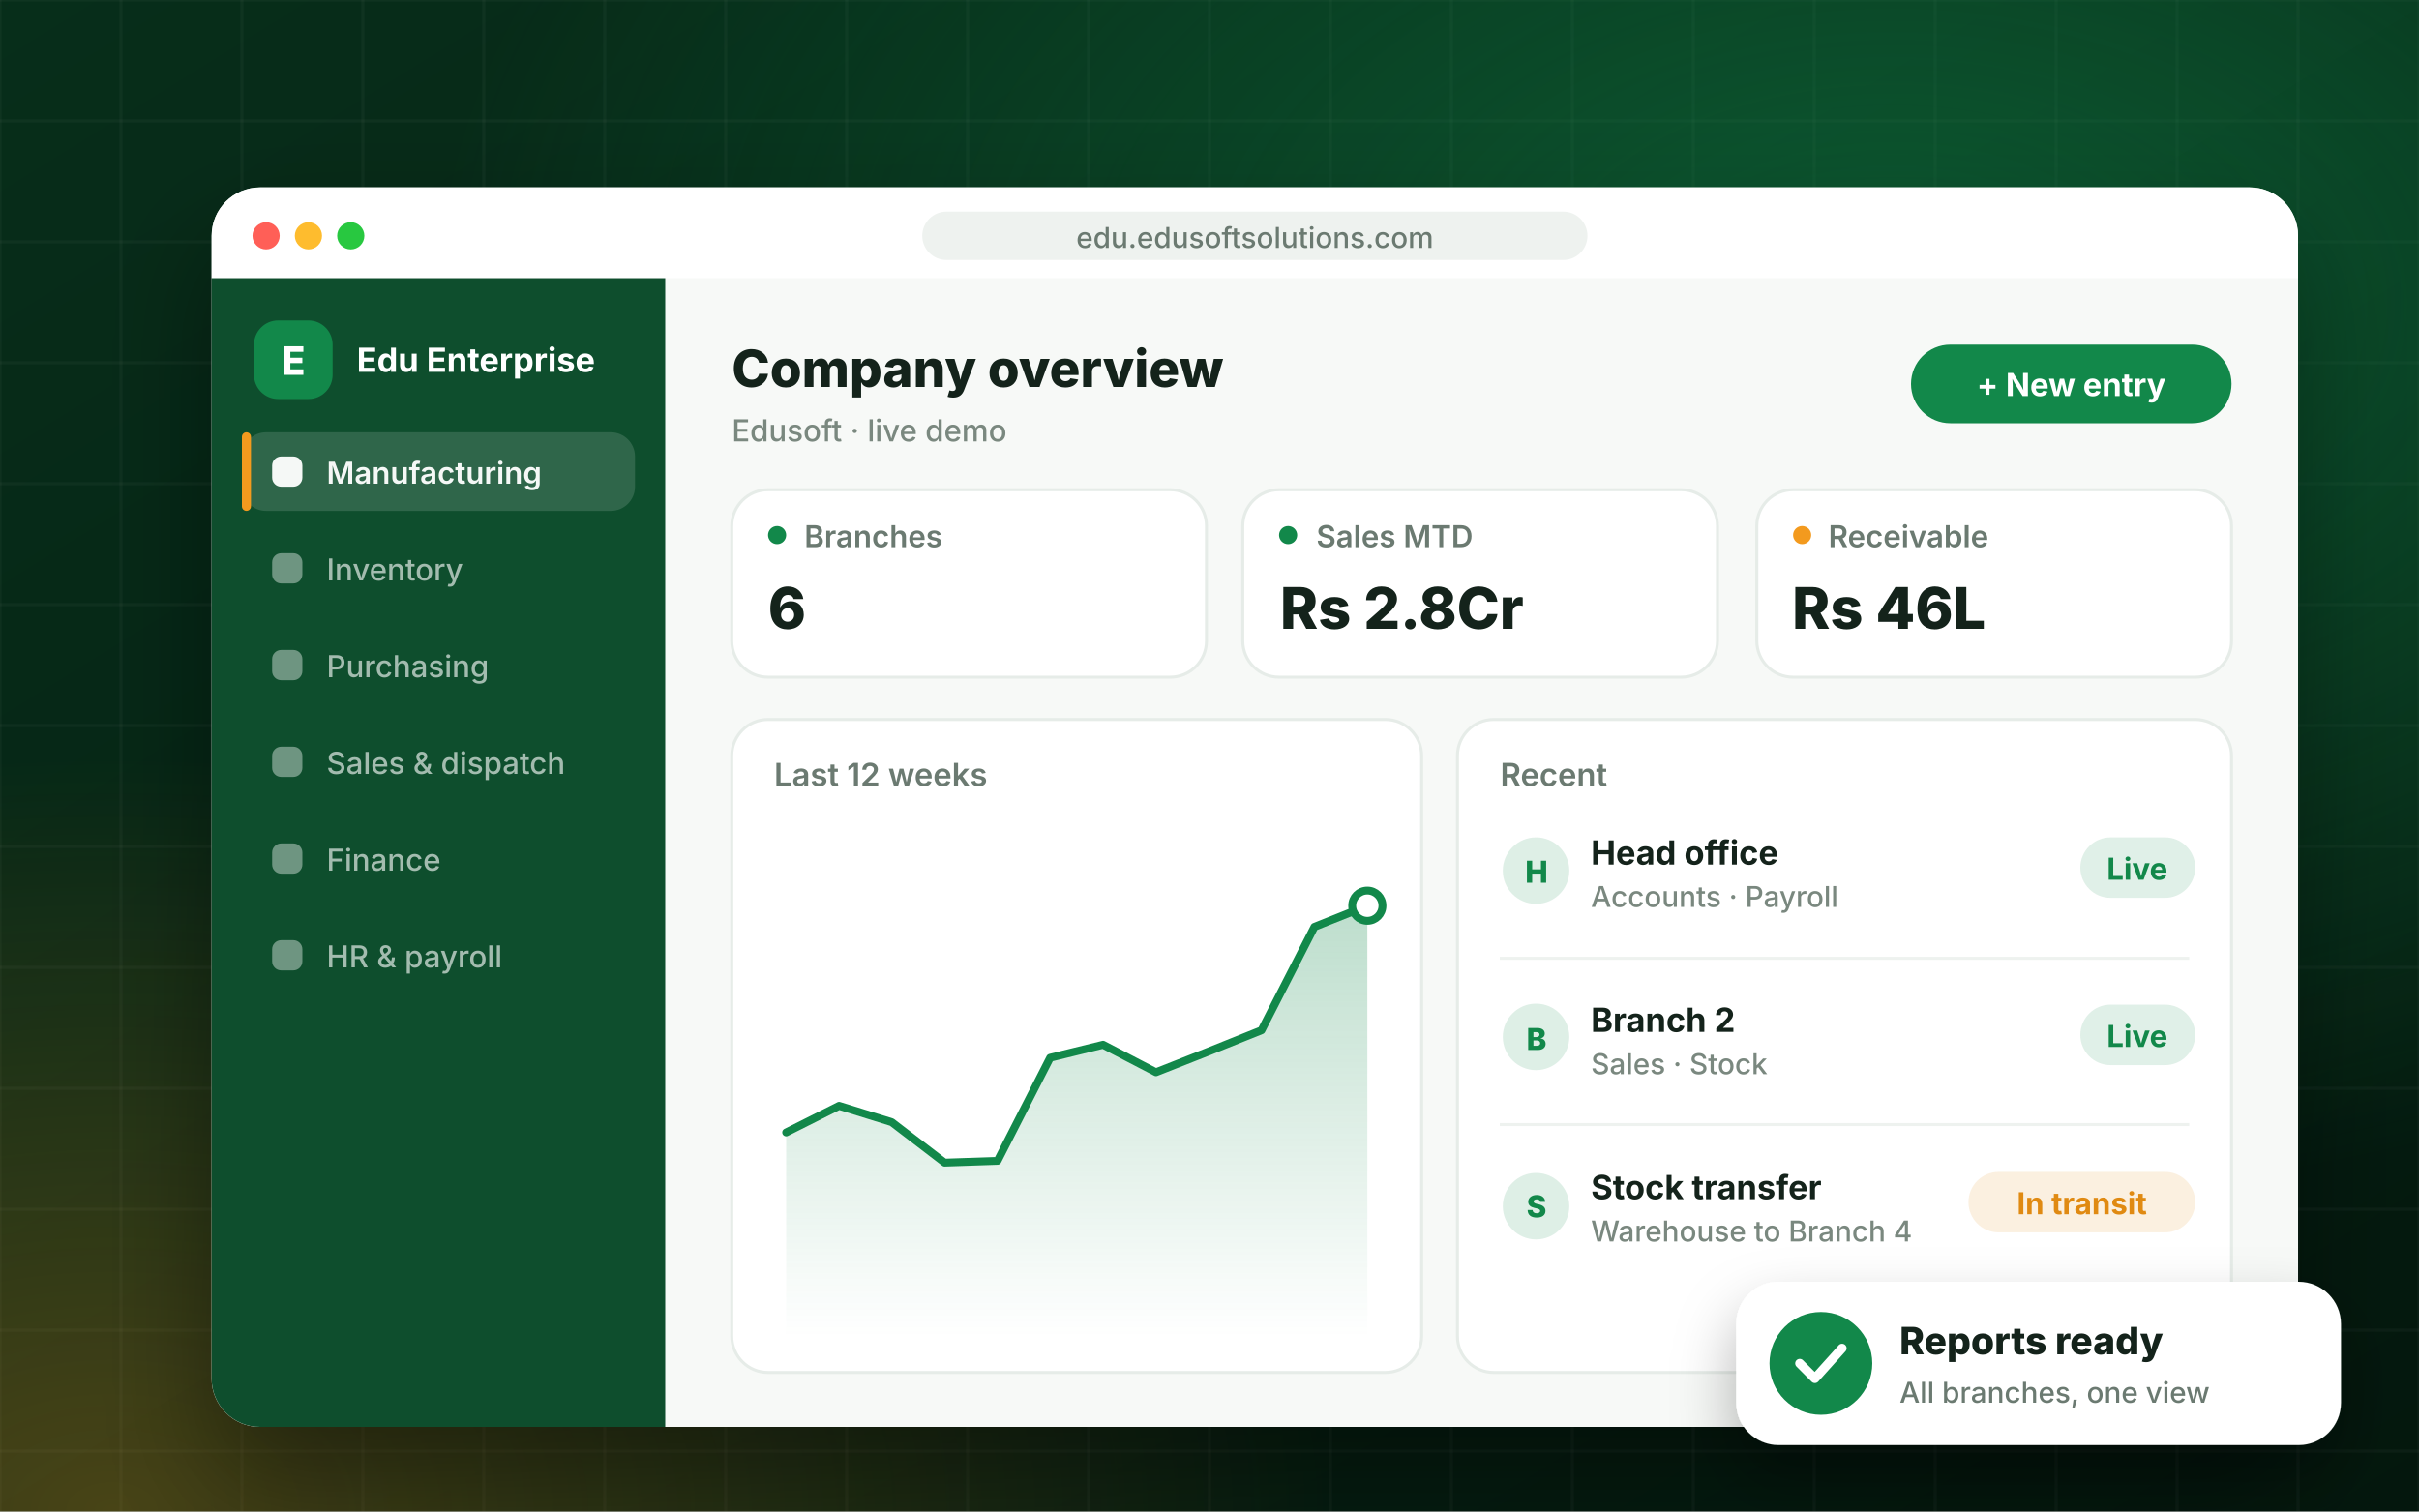
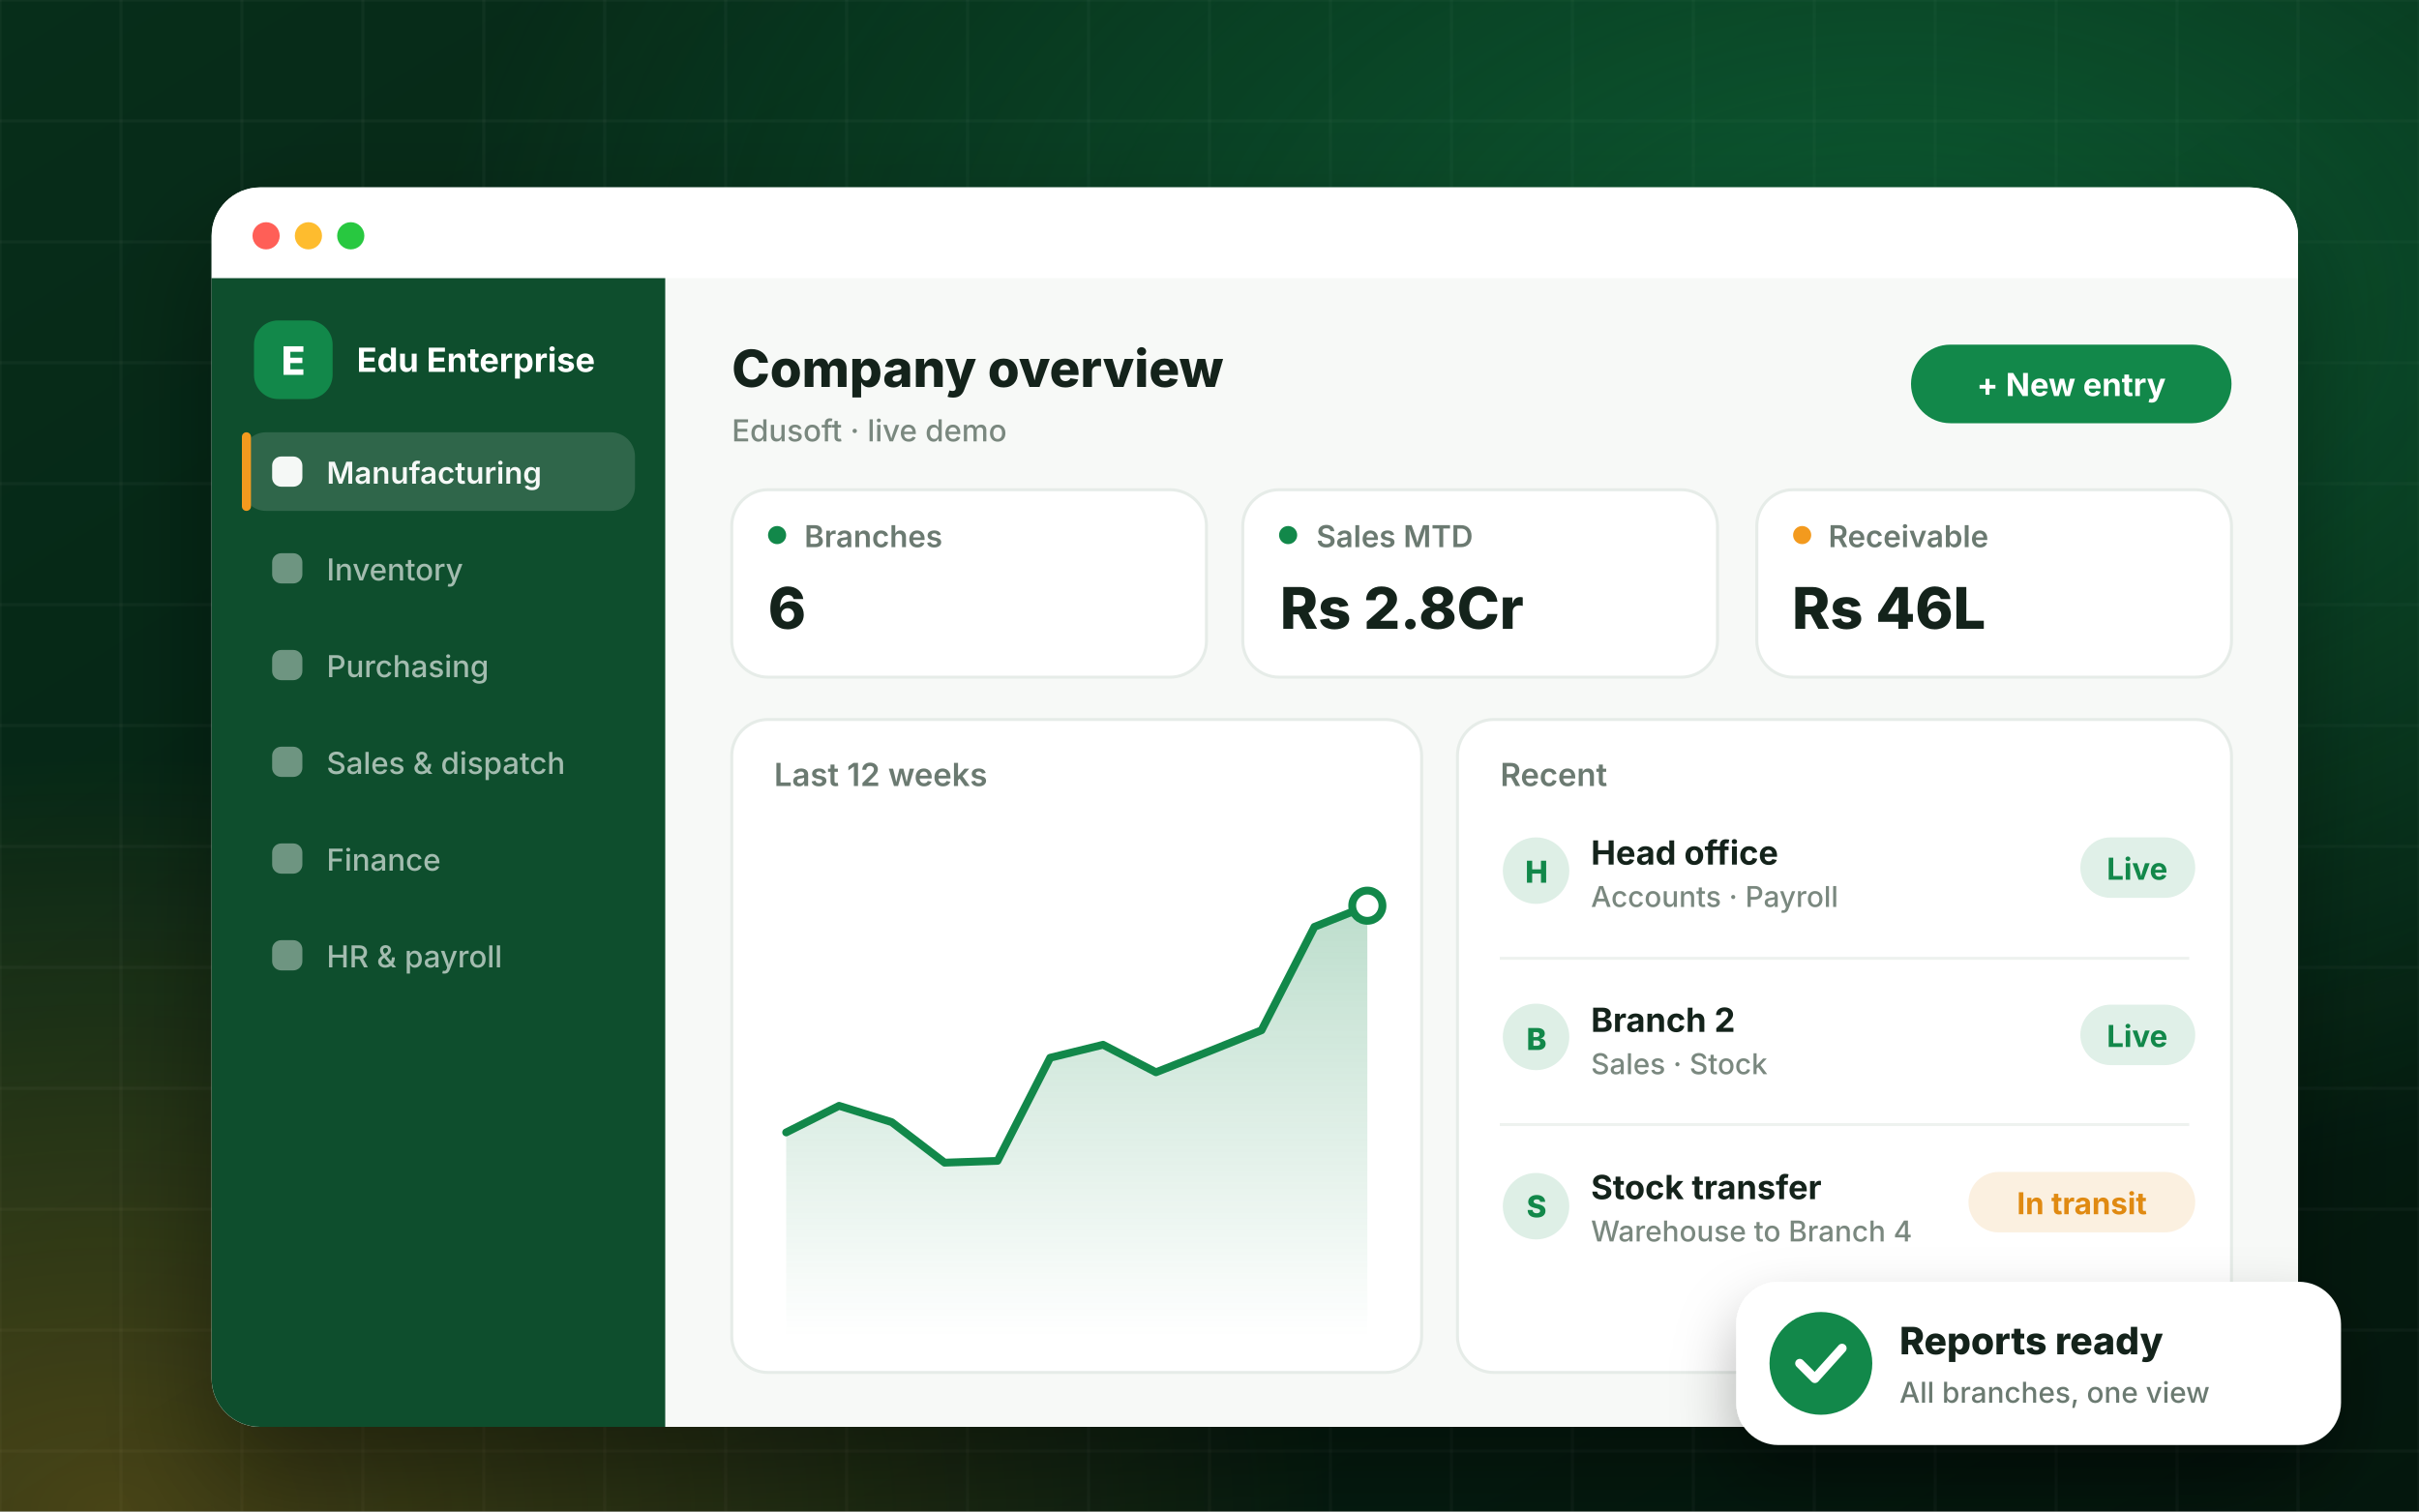
<svg xmlns="http://www.w3.org/2000/svg" viewBox="0 0 800 500" font-family="Inter, 'Segoe UI', Roboto, Arial, sans-serif">
  <defs>
    <linearGradient id="bg" x1="0" y1="0" x2="1" y2="1">
      <stop offset="0" stop-color="#072e1a" />
      <stop offset="1" stop-color="#04170d" />
    </linearGradient>
    <radialGradient id="glow" cx=".78" cy=".2" r=".6">
      <stop offset="0" stop-color="#12884a" stop-opacity=".55" />
      <stop offset="1" stop-color="#12884a" stop-opacity="0" />
    </radialGradient>
    <radialGradient id="glow2" cx=".05" cy="1" r=".5">
      <stop offset="0" stop-color="#f39a1e" stop-opacity=".28" />
      <stop offset="1" stop-color="#f39a1e" stop-opacity="0" />
    </radialGradient>
    <linearGradient id="area" x1="0" y1="0" x2="0" y2="1">
      <stop offset="0" stop-color="#12884a" stop-opacity=".28" />
      <stop offset="1" stop-color="#12884a" stop-opacity="0" />
    </linearGradient>
    <filter id="sh" x="-20%" y="-20%" width="140%" height="150%">
      <feDropShadow dx="0" dy="18" stdDeviation="18" flood-color="#000" flood-opacity=".38" />
    </filter>
    <filter id="sh2" x="-30%" y="-40%" width="160%" height="200%">
      <feDropShadow dx="0" dy="10" stdDeviation="10" flood-color="#000" flood-opacity=".3" />
    </filter>
  </defs>
  <rect width="800" height="500" fill="url(#bg)" />
  <path d="M0 0 V500" stroke="#fff" stroke-opacity=".035" />
  <path d="M40 0 V500" stroke="#fff" stroke-opacity=".035" />
  <path d="M80 0 V500" stroke="#fff" stroke-opacity=".035" />
  <path d="M120 0 V500" stroke="#fff" stroke-opacity=".035" />
  <path d="M160 0 V500" stroke="#fff" stroke-opacity=".035" />
  <path d="M200 0 V500" stroke="#fff" stroke-opacity=".035" />
  <path d="M240 0 V500" stroke="#fff" stroke-opacity=".035" />
  <path d="M280 0 V500" stroke="#fff" stroke-opacity=".035" />
  <path d="M320 0 V500" stroke="#fff" stroke-opacity=".035" />
  <path d="M360 0 V500" stroke="#fff" stroke-opacity=".035" />
  <path d="M400 0 V500" stroke="#fff" stroke-opacity=".035" />
  <path d="M440 0 V500" stroke="#fff" stroke-opacity=".035" />
  <path d="M480 0 V500" stroke="#fff" stroke-opacity=".035" />
  <path d="M520 0 V500" stroke="#fff" stroke-opacity=".035" />
  <path d="M560 0 V500" stroke="#fff" stroke-opacity=".035" />
  <path d="M600 0 V500" stroke="#fff" stroke-opacity=".035" />
  <path d="M640 0 V500" stroke="#fff" stroke-opacity=".035" />
  <path d="M680 0 V500" stroke="#fff" stroke-opacity=".035" />
  <path d="M720 0 V500" stroke="#fff" stroke-opacity=".035" />
  <path d="M760 0 V500" stroke="#fff" stroke-opacity=".035" />
  <path d="M800 0 V500" stroke="#fff" stroke-opacity=".035" />
  <path d="M0 0 H800" stroke="#fff" stroke-opacity=".035" />
  <path d="M0 40 H800" stroke="#fff" stroke-opacity=".035" />
  <path d="M0 80 H800" stroke="#fff" stroke-opacity=".035" />
  <path d="M0 120 H800" stroke="#fff" stroke-opacity=".035" />
  <path d="M0 160 H800" stroke="#fff" stroke-opacity=".035" />
  <path d="M0 200 H800" stroke="#fff" stroke-opacity=".035" />
  <path d="M0 240 H800" stroke="#fff" stroke-opacity=".035" />
  <path d="M0 280 H800" stroke="#fff" stroke-opacity=".035" />
  <path d="M0 320 H800" stroke="#fff" stroke-opacity=".035" />
  <path d="M0 360 H800" stroke="#fff" stroke-opacity=".035" />
  <path d="M0 400 H800" stroke="#fff" stroke-opacity=".035" />
  <path d="M0 440 H800" stroke="#fff" stroke-opacity=".035" />
  <path d="M0 480 H800" stroke="#fff" stroke-opacity=".035" />
  <rect width="800" height="500" fill="url(#glow)" />
  <rect width="800" height="500" fill="url(#glow2)" />
  <g filter="url(#sh)">
    <rect x="70" y="62" width="690" height="410" rx="16" fill="#f7f9f7" />
  </g>
  <path d="M70 78 a16 16 0 0 1 16 -16 h658 a16 16 0 0 1 16 16 v14 h-690 z" fill="#fff" />
  <circle cx="88" cy="78" r="4.5" fill="#ff5f57" />
  <circle cx="102" cy="78" r="4.5" fill="#febc2e" />
  <circle cx="116" cy="78" r="4.5" fill="#28c840" />
-   <rect x="305.0" y="70" width="220" height="16" rx="8" fill="#eef2ef" />
-   <text x="415.0" y="82" font-size="9.5" font-weight="500" fill="#6b7a71" text-anchor="middle" opacity="1">edu.edusoftsolutions.com</text>
  <path d="M70 92 h150 v380 h-134 a16 16 0 0 1 -16 -16 z" fill="#0e4e2d" />
  <rect x="84" y="106" width="26" height="26" rx="8" fill="#12884a" />
  <text x="97" y="124" font-size="13" font-weight="800" fill="#fff" text-anchor="middle" opacity="1">E</text>
  <text x="118" y="123" font-size="11" font-weight="700" fill="#fff" text-anchor="start" opacity="1">Edu Enterprise</text>
  <rect x="80" y="143" width="130" height="26" rx="8" fill="#fff" opacity=".14" />
  <rect x="80" y="143" width="3" height="26" rx="1.5" fill="#f39a1e" />
  <rect x="90" y="151" width="10" height="10" rx="3" fill="#fff" opacity="0.95" />
  <text x="108" y="160" font-size="10" font-weight="600" fill="#fff" text-anchor="start" opacity="0.95">Manufacturing</text>
  <rect x="90" y="183" width="10" height="10" rx="3" fill="#fff" opacity="0.4" />
  <text x="108" y="192" font-size="10" font-weight="500" fill="#fff" text-anchor="start" opacity="0.62">Inventory</text>
  <rect x="90" y="215" width="10" height="10" rx="3" fill="#fff" opacity="0.4" />
  <text x="108" y="224" font-size="10" font-weight="500" fill="#fff" text-anchor="start" opacity="0.62">Purchasing</text>
  <rect x="90" y="247" width="10" height="10" rx="3" fill="#fff" opacity="0.4" />
  <text x="108" y="256" font-size="10" font-weight="500" fill="#fff" text-anchor="start" opacity="0.62">Sales &amp; dispatch</text>
  <rect x="90" y="279" width="10" height="10" rx="3" fill="#fff" opacity="0.4" />
  <text x="108" y="288" font-size="10" font-weight="500" fill="#fff" text-anchor="start" opacity="0.62">Finance</text>
  <rect x="90" y="311" width="10" height="10" rx="3" fill="#fff" opacity="0.4" />
  <text x="108" y="320" font-size="10" font-weight="500" fill="#fff" text-anchor="start" opacity="0.62">HR &amp; payroll</text>
  <text x="242" y="128" font-size="17" font-weight="800" fill="#14231b" text-anchor="start" opacity="1">Company overview</text>
  <text x="242" y="146" font-size="10" font-weight="500" fill="#7a887f" text-anchor="start" opacity="1">Edusoft · live demo</text>
  <rect x="632" y="114" width="106" height="26" rx="13" fill="#12884a" />
  <text x="685" y="131" font-size="10.5" font-weight="700" fill="#fff" text-anchor="middle" opacity="1">+ New entry</text>
  <rect x="242" y="162" width="157" height="62" rx="12" fill="#fff" stroke="#e6ece8" />
  <rect x="254" y="174" width="6" height="6" rx="3" fill="#12884a" />
  <text x="266.0" y="181" font-size="10" font-weight="600" fill="#6b7a71" text-anchor="start" opacity="1">Branches</text>
  <text x="254.0" y="208" font-size="19" font-weight="800" fill="#14231b" text-anchor="start" opacity="1">6</text>
  <rect x="411" y="162" width="157" height="62" rx="12" fill="#fff" stroke="#e6ece8" />
  <rect x="423" y="174" width="6" height="6" rx="3" fill="#12884a" />
  <text x="435.333" y="181" font-size="10" font-weight="600" fill="#6b7a71" text-anchor="start" opacity="1">Sales MTD</text>
  <text x="423.333" y="208" font-size="19" font-weight="800" fill="#14231b" text-anchor="start" opacity="1">Rs 2.8Cr</text>
  <rect x="581" y="162" width="157" height="62" rx="12" fill="#fff" stroke="#e6ece8" />
  <rect x="593" y="174" width="6" height="6" rx="3" fill="#f39a1e" />
  <text x="604.667" y="181" font-size="10" font-weight="600" fill="#6b7a71" text-anchor="start" opacity="1">Receivable</text>
  <text x="592.667" y="208" font-size="19" font-weight="800" fill="#14231b" text-anchor="start" opacity="1">Rs 46L</text>
  <rect x="242" y="238" width="228.16" height="216" rx="12" fill="#fff" stroke="#e6ece8" />
  <text x="256" y="260" font-size="10.5" font-weight="600" fill="#6b7a71" text-anchor="start" opacity="1">Last 12 weeks</text>
  <path d="M260.0,374.6 L277.5,365.8 L294.9,371.2 L312.4,384.6 L329.9,384.0 L347.3,349.9 L364.8,345.6 L382.3,354.7 L399.8,347.8 L417.2,340.8 L434.7,306.6 L452.2,299.6 L452.2,442 L260.0,442 Z" fill="url(#area)" />
  <path d="M260.0,374.6 L277.5,365.8 L294.9,371.2 L312.4,384.6 L329.9,384.0 L347.3,349.9 L364.8,345.6 L382.3,354.7 L399.8,347.8 L417.2,340.8 L434.7,306.6 L452.2,299.6" fill="none" stroke="#12884a" stroke-width="2.6" stroke-linejoin="round" stroke-linecap="round" />
  <circle cx="452.2" cy="299.6" r="5" fill="#fff" stroke="#12884a" stroke-width="2.6" />
  <rect x="482" y="238" width="256" height="216" rx="12" fill="#fff" stroke="#e6ece8" />
  <text x="496.16" y="260" font-size="10.5" font-weight="600" fill="#6b7a71" text-anchor="start" opacity="1">Recent</text>
  <circle cx="508" cy="288" r="11" fill="#12884a" opacity=".14" />
  <text x="508.16" y="292.0" font-size="10" font-weight="800" fill="#12884a" text-anchor="middle" opacity="1">H</text>
  <text x="526.16" y="286.0" font-size="11" font-weight="700" fill="#14231b" text-anchor="start" opacity="1">Head office</text>
  <text x="526.16" y="300.0" font-size="9.5" font-weight="500" fill="#7a887f" text-anchor="start" opacity="1">Accounts · Payroll</text>
  <rect x="688" y="277.0" width="38" height="20" rx="10" fill="#12884a" opacity=".13" />
  <text x="706.8" y="291.0" font-size="10" font-weight="700" fill="#12884a" text-anchor="middle" opacity="1">Live</text>
  <path d="M496 317 H724" stroke="#eef2ef" />
  <circle cx="508" cy="343" r="11" fill="#12884a" opacity=".14" />
  <text x="508.16" y="347.333" font-size="10" font-weight="800" fill="#12884a" text-anchor="middle" opacity="1">B</text>
  <text x="526.16" y="341.333" font-size="11" font-weight="700" fill="#14231b" text-anchor="start" opacity="1">Branch 2</text>
  <text x="526.16" y="355.333" font-size="9.5" font-weight="500" fill="#7a887f" text-anchor="start" opacity="1">Sales · Stock</text>
  <rect x="688" y="332.333" width="38" height="20" rx="10" fill="#12884a" opacity=".13" />
  <text x="706.8" y="346.333" font-size="10" font-weight="700" fill="#12884a" text-anchor="middle" opacity="1">Live</text>
  <path d="M496 372 H724" stroke="#eef2ef" />
  <circle cx="508" cy="399" r="11" fill="#12884a" opacity=".14" />
  <text x="508.16" y="402.667" font-size="10" font-weight="800" fill="#12884a" text-anchor="middle" opacity="1">S</text>
  <text x="526.16" y="396.667" font-size="11" font-weight="700" fill="#14231b" text-anchor="start" opacity="1">Stock transfer</text>
  <text x="526.16" y="410.667" font-size="9.5" font-weight="500" fill="#7a887f" text-anchor="start" opacity="1">Warehouse to Branch 4</text>
  <rect x="651" y="387.667" width="75" height="20" rx="10" fill="#e08a12" opacity=".13" />
  <text x="688.5" y="401.667" font-size="10" font-weight="700" fill="#e08a12" text-anchor="middle" opacity="1">In transit</text>
  <g filter="url(#sh2)">
    <rect x="574.2" y="424" width="200" height="54" rx="14" fill="#fff" />
  </g>
  <circle cx="602.2" cy="451" r="17" fill="#12884a" />
  <path d="M595.2,451 l5,5 l9,-10" fill="none" stroke="#fff" stroke-width="3" stroke-linecap="round" stroke-linejoin="round" />
  <text x="628.2" y="448" font-size="12.5" font-weight="800" fill="#14231b" text-anchor="start" opacity="1">Reports ready</text>
  <text x="628.2" y="464" font-size="9.5" font-weight="500" fill="#6b7a71" text-anchor="start" opacity="1">All branches, one view</text>
</svg>
